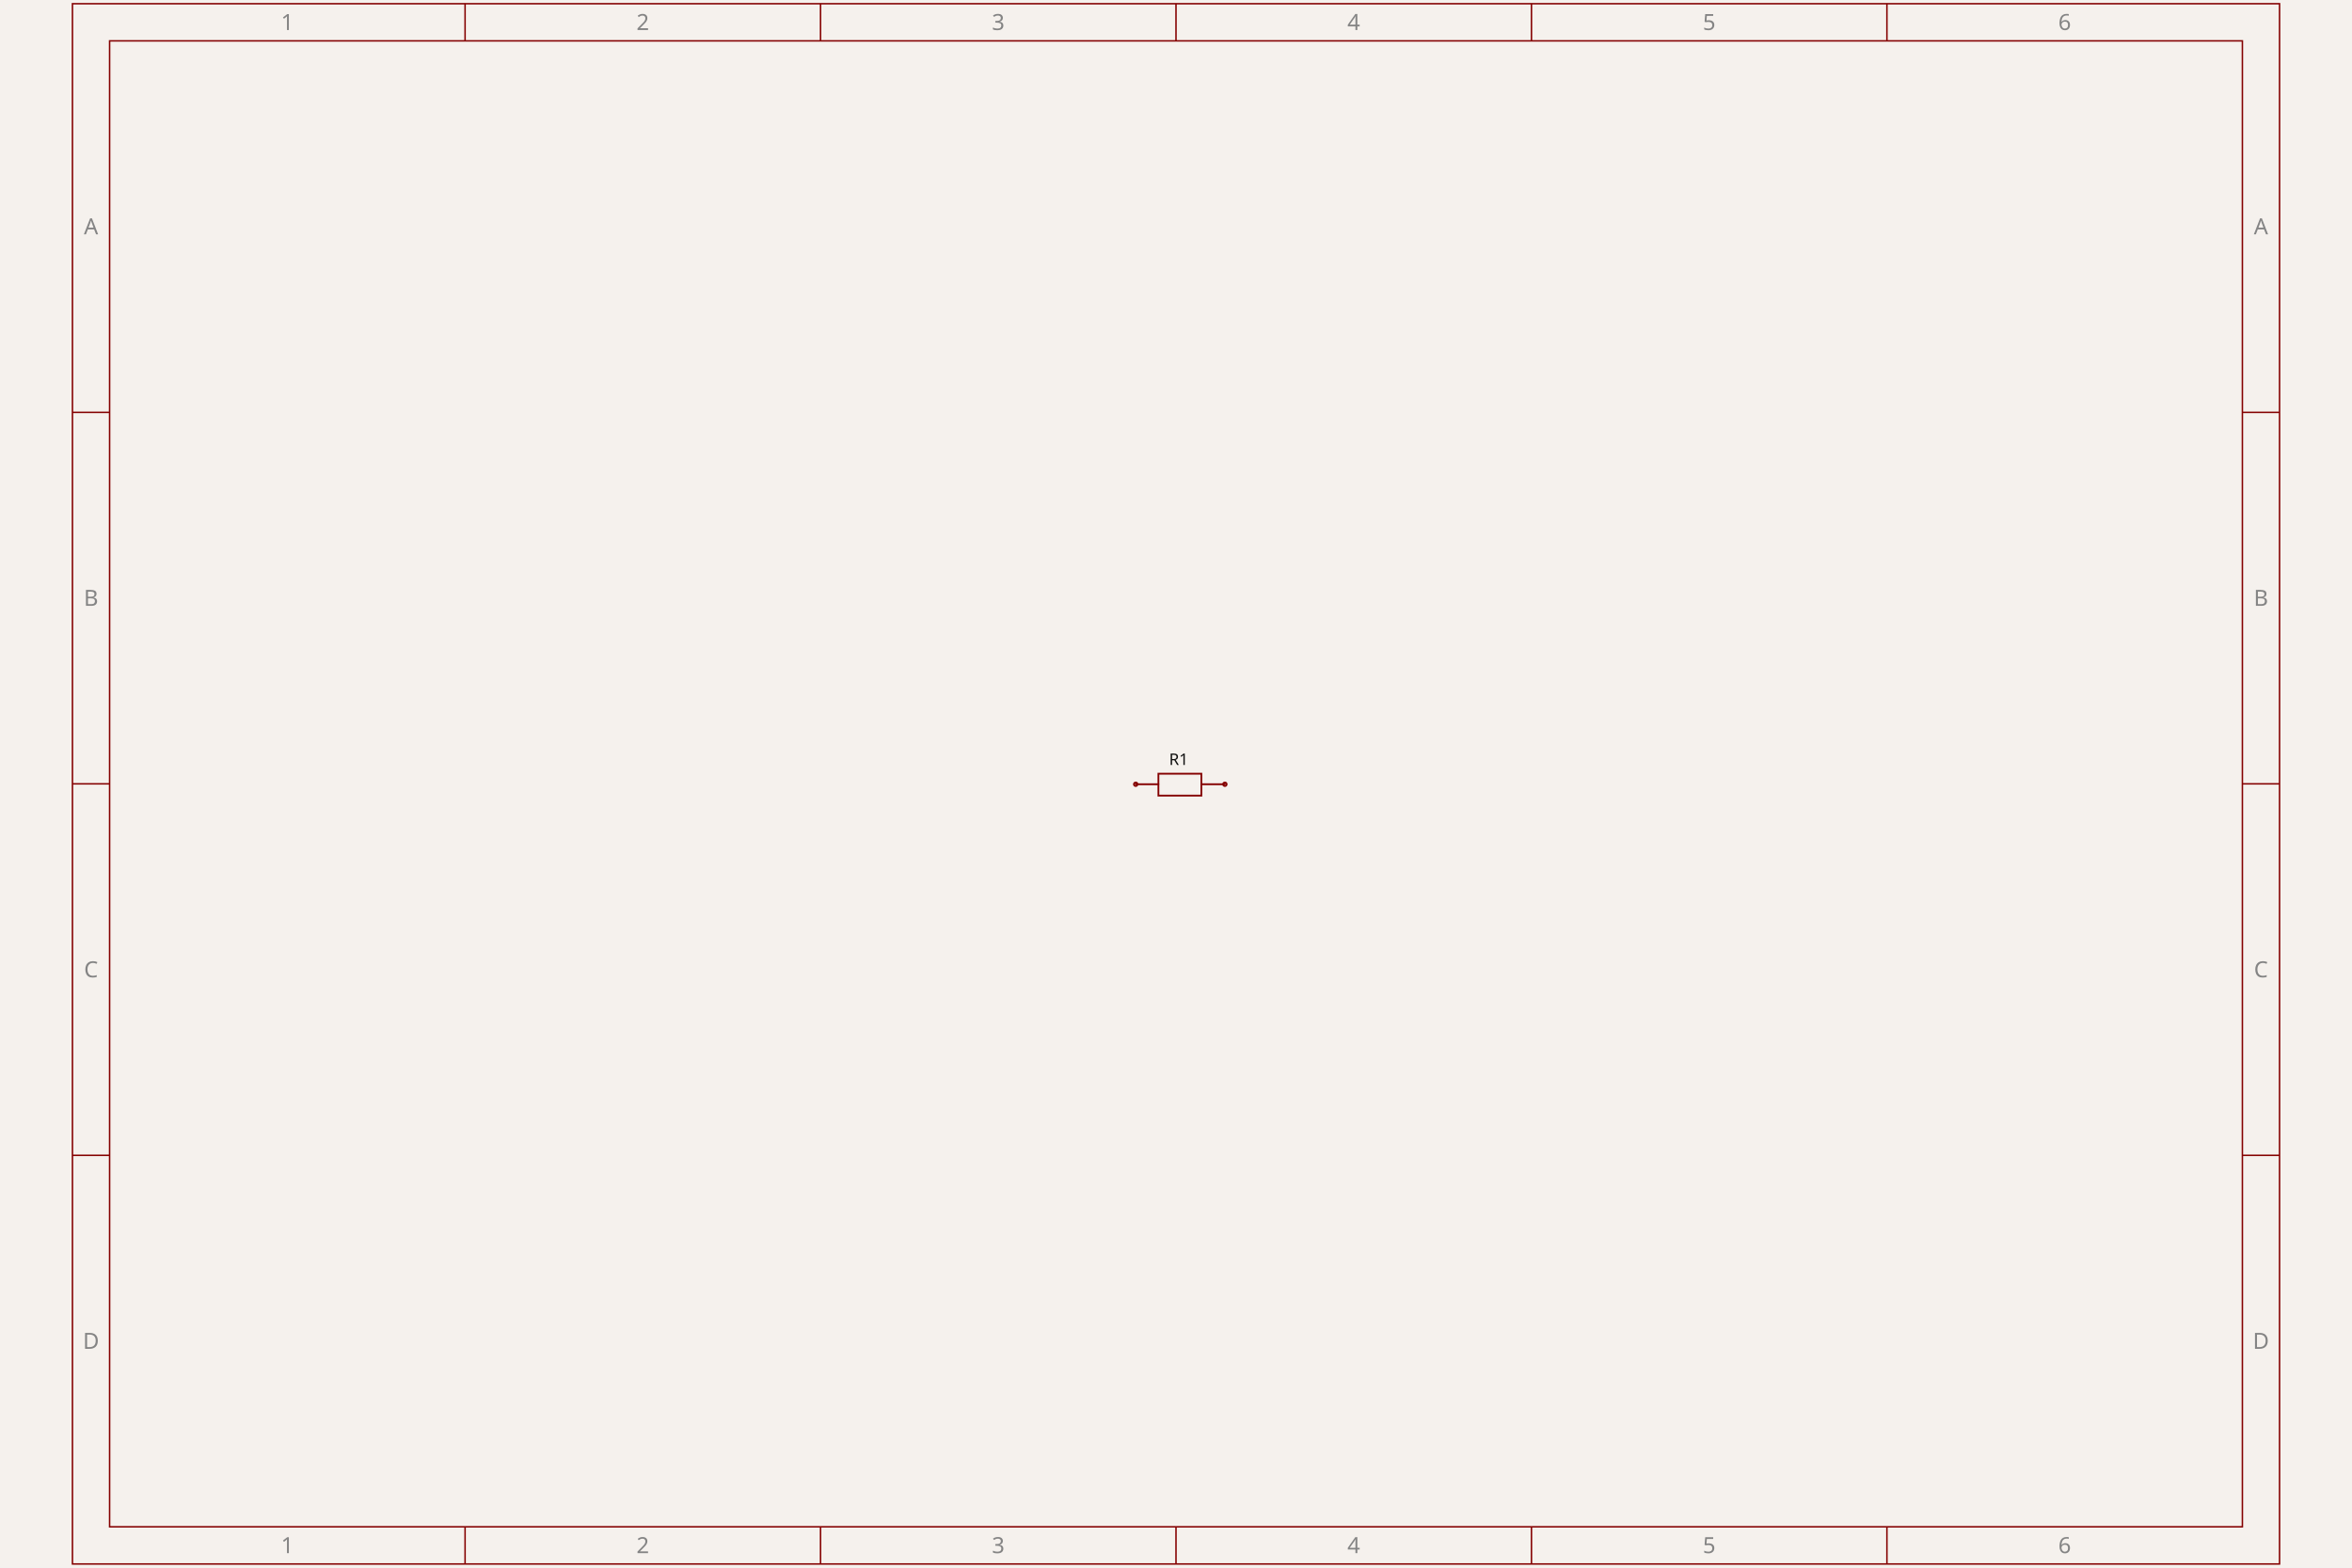
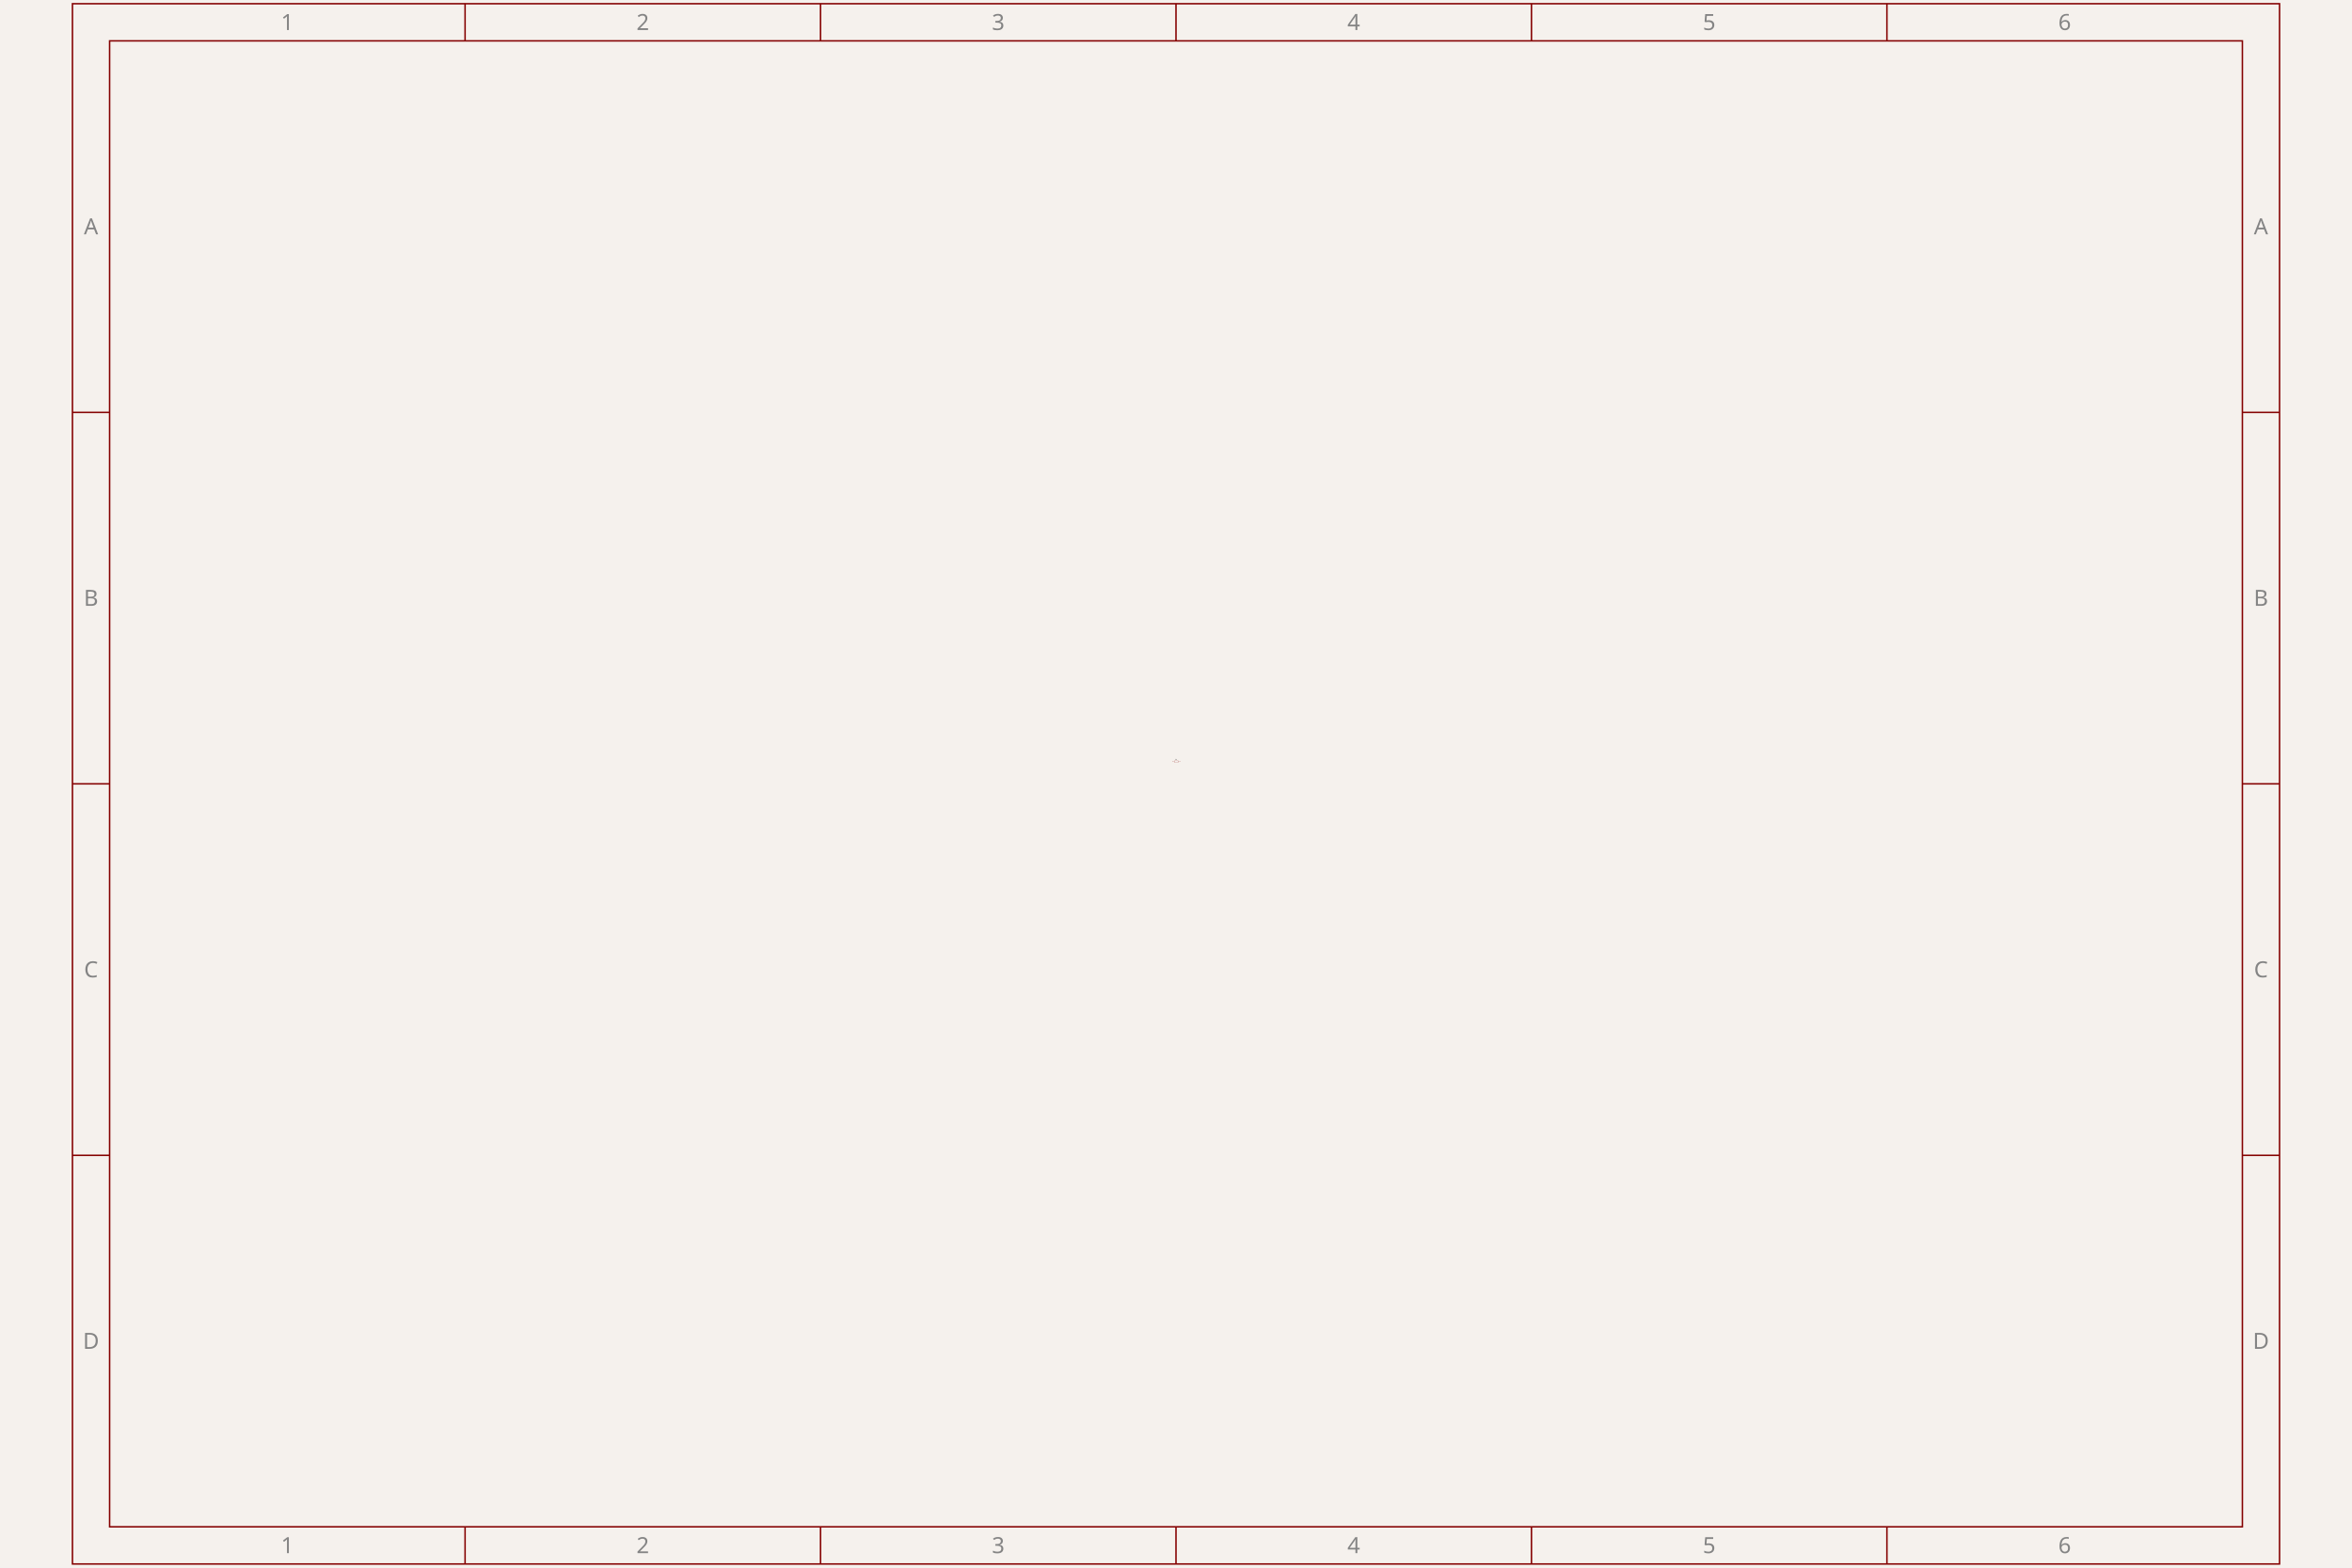
<svg xmlns="http://www.w3.org/2000/svg" class="tscircuit-schematic" width="1200" height="800" style="background-color: rgb(245, 241, 237)" data-real-to-screen-transform="matrix(3.7914691943,0,0,-3.7914691943,600,400)">
  <style>
              .boundary { fill: rgb(245, 241, 237); }
              .schematic-boundary { fill: none; stroke: #fff; }
              .component { fill: none; stroke: rgb(132, 0, 0); }
              .chip { fill: rgb(255, 255, 194); stroke: rgb(132, 0, 0); }
              .component-pin { fill: none; stroke: rgb(132, 0, 0); }
              /* Basic per-trace hover fallback */
              .trace:hover {
                filter: invert(1);
              }
              .trace:hover .trace-crossing-outline {
                opacity: 0;
              }
              .trace:hover .trace-junction {
                filter: invert(1);
              }
              /* Net-hover highlighting: when a trace or its overlays are hovered,
                 invert color for all traces (base + overlays) sharing the same
                 subcircuit connectivity key. Also hide crossing outline during hover. */
              
              .text { font-family: sans-serif; fill: rgb(0, 150, 0); }
              .pin-number { fill: rgb(169, 0, 0); }
              .port-label { fill: rgb(0, 100, 100); }
              .component-name { fill: rgb(0, 100, 100); }
              
            </style>
  <rect class="boundary" x="0" y="0" width="1200" height="800" />
  <g class="schematic-sheet" data-circuit-json-type="schematic_sheet" data-schematic-sheet-id="schematic_sheet_1">
    <rect class="sch-rect" x="36.967" y="1.896" width="1126.066" height="796.209" fill="none" stroke="rgb(132, 0, 0)" stroke-width="0.758" data-schematic-rect-id="schematic_sheet_1_outer" />
    <rect class="sch-rect" x="55.924" y="20.853" width="1088.152" height="758.294" fill="none" stroke="rgb(132, 0, 0)" stroke-width="0.758" data-schematic-rect-id="schematic_sheet_1_inner" />
    <line class="sch-line" x1="237.283" y1="1.896" x2="237.283" y2="20.853" stroke="rgb(132, 0, 0)" stroke-width="0.758" data-schematic-line-id="schematic_sheet_1_top_column_1" />
    <line class="sch-line" x1="237.283" y1="798.104" x2="237.283" y2="779.147" stroke="rgb(132, 0, 0)" stroke-width="0.758" data-schematic-line-id="schematic_sheet_1_bottom_column_1" />
    <line class="sch-line" x1="418.641" y1="1.896" x2="418.641" y2="20.853" stroke="rgb(132, 0, 0)" stroke-width="0.758" data-schematic-line-id="schematic_sheet_1_top_column_2" />
    <line class="sch-line" x1="418.641" y1="798.104" x2="418.641" y2="779.147" stroke="rgb(132, 0, 0)" stroke-width="0.758" data-schematic-line-id="schematic_sheet_1_bottom_column_2" />
    <line class="sch-line" x1="600" y1="1.896" x2="600" y2="20.853" stroke="rgb(132, 0, 0)" stroke-width="0.758" data-schematic-line-id="schematic_sheet_1_top_column_3" />
    <line class="sch-line" x1="600" y1="798.104" x2="600" y2="779.147" stroke="rgb(132, 0, 0)" stroke-width="0.758" data-schematic-line-id="schematic_sheet_1_bottom_column_3" />
    <line class="sch-line" x1="781.359" y1="1.896" x2="781.359" y2="20.853" stroke="rgb(132, 0, 0)" stroke-width="0.758" data-schematic-line-id="schematic_sheet_1_top_column_4" />
    <line class="sch-line" x1="781.359" y1="798.104" x2="781.359" y2="779.147" stroke="rgb(132, 0, 0)" stroke-width="0.758" data-schematic-line-id="schematic_sheet_1_bottom_column_4" />
    <line class="sch-line" x1="962.717" y1="1.896" x2="962.717" y2="20.853" stroke="rgb(132, 0, 0)" stroke-width="0.758" data-schematic-line-id="schematic_sheet_1_top_column_5" />
    <line class="sch-line" x1="962.717" y1="798.104" x2="962.717" y2="779.147" stroke="rgb(132, 0, 0)" stroke-width="0.758" data-schematic-line-id="schematic_sheet_1_bottom_column_5" />
    <line class="sch-line" x1="36.967" y1="589.573" x2="55.924" y2="589.573" stroke="rgb(132, 0, 0)" stroke-width="0.758" data-schematic-line-id="schematic_sheet_1_left_row_1" />
    <line class="sch-line" x1="1163.033" y1="589.573" x2="1144.076" y2="589.573" stroke="rgb(132, 0, 0)" stroke-width="0.758" data-schematic-line-id="schematic_sheet_1_right_row_1" />
    <line class="sch-line" x1="36.967" y1="400" x2="55.924" y2="400" stroke="rgb(132, 0, 0)" stroke-width="0.758" data-schematic-line-id="schematic_sheet_1_left_row_2" />
    <line class="sch-line" x1="1163.033" y1="400" x2="1144.076" y2="400" stroke="rgb(132, 0, 0)" stroke-width="0.758" data-schematic-line-id="schematic_sheet_1_right_row_2" />
    <line class="sch-line" x1="36.967" y1="210.427" x2="55.924" y2="210.427" stroke="rgb(132, 0, 0)" stroke-width="0.758" data-schematic-line-id="schematic_sheet_1_left_row_3" />
    <line class="sch-line" x1="1163.033" y1="210.427" x2="1144.076" y2="210.427" stroke="rgb(132, 0, 0)" stroke-width="0.758" data-schematic-line-id="schematic_sheet_1_right_row_3" />
    <text class="sch-text" x="146.603" y="11.374" fill="rgb(132, 132, 132)" text-anchor="middle" dominant-baseline="middle" font-family="sans-serif" font-size="11.374px" transform="rotate(0, 146.6035, 11.37441)">1</text>
    <text class="sch-text" x="146.603" y="788.626" fill="rgb(132, 132, 132)" text-anchor="middle" dominant-baseline="middle" font-family="sans-serif" font-size="11.374px" transform="rotate(0, 146.6035, 788.6256)">1</text>
    <text class="sch-text" x="327.962" y="11.374" fill="rgb(132, 132, 132)" text-anchor="middle" dominant-baseline="middle" font-family="sans-serif" font-size="11.374px" transform="rotate(0, 327.9621, 11.37441)">2</text>
    <text class="sch-text" x="327.962" y="788.626" fill="rgb(132, 132, 132)" text-anchor="middle" dominant-baseline="middle" font-family="sans-serif" font-size="11.374px" transform="rotate(0, 327.9621, 788.6256)">2</text>
    <text class="sch-text" x="509.321" y="11.374" fill="rgb(132, 132, 132)" text-anchor="middle" dominant-baseline="middle" font-family="sans-serif" font-size="11.374px" transform="rotate(0, 509.3207, 11.37441)">3</text>
    <text class="sch-text" x="509.321" y="788.626" fill="rgb(132, 132, 132)" text-anchor="middle" dominant-baseline="middle" font-family="sans-serif" font-size="11.374px" transform="rotate(0, 509.3207, 788.6256)">3</text>
    <text class="sch-text" x="690.679" y="11.374" fill="rgb(132, 132, 132)" text-anchor="middle" dominant-baseline="middle" font-family="sans-serif" font-size="11.374px" transform="rotate(0, 690.6793, 11.37441)">4</text>
    <text class="sch-text" x="690.679" y="788.626" fill="rgb(132, 132, 132)" text-anchor="middle" dominant-baseline="middle" font-family="sans-serif" font-size="11.374px" transform="rotate(0, 690.6793, 788.6256)">4</text>
    <text class="sch-text" x="872.038" y="11.374" fill="rgb(132, 132, 132)" text-anchor="middle" dominant-baseline="middle" font-family="sans-serif" font-size="11.374px" transform="rotate(0, 872.0379, 11.37441)">5</text>
    <text class="sch-text" x="872.038" y="788.626" fill="rgb(132, 132, 132)" text-anchor="middle" dominant-baseline="middle" font-family="sans-serif" font-size="11.374px" transform="rotate(0, 872.0379, 788.6256)">5</text>
    <text class="sch-text" x="1053.397" y="11.374" fill="rgb(132, 132, 132)" text-anchor="middle" dominant-baseline="middle" font-family="sans-serif" font-size="11.374px" transform="rotate(0, 1053.397, 11.37441)">6</text>
    <text class="sch-text" x="1053.397" y="788.626" fill="rgb(132, 132, 132)" text-anchor="middle" dominant-baseline="middle" font-family="sans-serif" font-size="11.374px" transform="rotate(0, 1053.397, 788.6256)">6</text>
    <text class="sch-text" x="46.445" y="115.64" fill="rgb(132, 132, 132)" text-anchor="middle" dominant-baseline="middle" font-family="sans-serif" font-size="11.374px" transform="rotate(0, 46.4455, 115.6398)">A</text>
    <text class="sch-text" x="1153.555" y="115.64" fill="rgb(132, 132, 132)" text-anchor="middle" dominant-baseline="middle" font-family="sans-serif" font-size="11.374px" transform="rotate(0, 1153.555, 115.6398)">A</text>
    <text class="sch-text" x="46.445" y="305.213" fill="rgb(132, 132, 132)" text-anchor="middle" dominant-baseline="middle" font-family="sans-serif" font-size="11.374px" transform="rotate(0, 46.4455, 305.2133)">B</text>
    <text class="sch-text" x="1153.555" y="305.213" fill="rgb(132, 132, 132)" text-anchor="middle" dominant-baseline="middle" font-family="sans-serif" font-size="11.374px" transform="rotate(0, 1153.555, 305.2133)">B</text>
    <text class="sch-text" x="46.445" y="494.787" fill="rgb(132, 132, 132)" text-anchor="middle" dominant-baseline="middle" font-family="sans-serif" font-size="11.374px" transform="rotate(0, 46.4455, 494.7867)">C</text>
    <text class="sch-text" x="1153.555" y="494.787" fill="rgb(132, 132, 132)" text-anchor="middle" dominant-baseline="middle" font-family="sans-serif" font-size="11.374px" transform="rotate(0, 1153.555, 494.7867)">C</text>
    <text class="sch-text" x="46.445" y="684.36" fill="rgb(132, 132, 132)" text-anchor="middle" dominant-baseline="middle" font-family="sans-serif" font-size="11.374px" transform="rotate(0, 46.4455, 684.3602)">D</text>
    <text class="sch-text" x="1153.555" y="684.36" fill="rgb(132, 132, 132)" text-anchor="middle" dominant-baseline="middle" font-family="sans-serif" font-size="11.374px" transform="rotate(0, 1153.555, 684.3602)">D</text>
  </g>
-   <g class="sch-component" data-circuit-json-type="schematic_component" data-schematic-component-id="schematic_component_r1">
-     <rect class="component-overlay sch-component-overlay" x="579.443" y="394.83" width="45.498" height="11.168" fill="transparent" />
-     <path class="sch-component-symbol-path" d="M 579.443 400.207 L 591.025 400.207" stroke="rgb(132, 0, 0)" fill="none" stroke-width="0.91px" stroke-linecap="round" />
-     <path class="sch-component-symbol-path" d="M 612.946 400.207 L 624.941 400.207" stroke="rgb(132, 0, 0)" fill="none" stroke-width="0.91px" stroke-linecap="round" />
-     <path class="sch-component-symbol-path" d="M 602.192 394.83 L 612.946 394.83 L 612.946 405.997 L 591.025 405.997 L 591.025 394.83 L 602.192 394.83" stroke="rgb(132, 0, 0)" fill="none" stroke-width="0.91px" stroke-linecap="round" />
-     <text class="sch-component-name sch-component-text" x="601.365" y="392.784" stroke="rgb(245, 241, 237)" stroke-width="0.91px" paint-order="stroke" fill="rgb(15, 15, 15)" font-family="sans-serif" text-anchor="middle" dominant-baseline="ideographic" font-size="8.19px">R1</text>
-     <text class="sch-component-text" x="601.365" y="408.87" fill="rgb(15, 15, 15)" font-family="sans-serif" text-anchor="middle" dominant-baseline="hanging" font-size="8.19px" />
-     <circle class="component-pin sch-component-pin" cx="579.443" cy="400.207" r="0.91px" stroke-width="0.91px" fill="none" stroke="rgb(132, 0, 0)" />
-     <circle class="component-pin sch-component-pin" cx="624.941" cy="400.207" r="0.91px" stroke-width="0.91px" fill="none" stroke="rgb(132, 0, 0)" />
+   <g class="sch-component" data-circuit-json-type="schematic_component" data-schematic-component-id="schematic_component_r1" data-schematic-sheet-id="schematic_sheet_1">
+     <rect class="component-overlay sch-component-overlay" x="598.287" y="388.195" width="3.791" height="0.931" fill="transparent" />
+     <path class="sch-component-symbol-path" d="M 598.287 388.643 L 599.252 388.643" stroke="rgb(132, 0, 0)" fill="none" stroke-width="0.076px" stroke-linecap="round" />
+     <path class="sch-component-symbol-path" d="M 601.079 388.643 L 602.078 388.643" stroke="rgb(132, 0, 0)" fill="none" stroke-width="0.076px" stroke-linecap="round" />
+     <path class="sch-component-symbol-path" d="M 600.183 388.195 L 601.079 388.195 L 601.079 389.125 L 599.252 389.125 L 599.252 388.195 L 600.183 388.195" stroke="rgb(132, 0, 0)" fill="none" stroke-width="0.076px" stroke-linecap="round" />
+     <text class="sch-component-name sch-component-text" x="600.114" y="388.024" stroke="rgb(245, 241, 237)" stroke-width="0.076px" paint-order="stroke" fill="rgb(15, 15, 15)" font-family="sans-serif" text-anchor="middle" dominant-baseline="ideographic" font-size="0.682px">R1</text>
+     <text class="sch-component-text" x="600.114" y="389.365" fill="rgb(15, 15, 15)" font-family="sans-serif" text-anchor="middle" dominant-baseline="hanging" font-size="0.682px" />
+     <circle class="component-pin sch-component-pin" cx="598.287" cy="388.643" r="0.076px" stroke-width="0.076px" fill="none" stroke="rgb(132, 0, 0)" />
+     <circle class="component-pin sch-component-pin" cx="602.078" cy="388.643" r="0.076px" stroke-width="0.076px" fill="none" stroke="rgb(132, 0, 0)" />
  </g>
-   <g class="schematic-port-hover sch-port-hover" data-schematic-port-id="source_port_r1_p1">
-     <circle cx="577.251" cy="400" r="1.82" fill="red" opacity="0" />
+   <g class="schematic-port-hover sch-port-hover" data-schematic-port-id="source_port_r1_p1" data-schematic-sheet-id="schematic_sheet_1">
+     <circle cx="598.104" cy="388.626" r="0.152" fill="red" opacity="0" />
  </g>
-   <g class="schematic-port-hover sch-port-hover" data-schematic-port-id="source_port_r1_p2">
-     <circle cx="622.749" cy="400" r="1.82" fill="red" opacity="0" />
+   <g class="schematic-port-hover sch-port-hover" data-schematic-port-id="source_port_r1_p2" data-schematic-sheet-id="schematic_sheet_1">
+     <circle cx="601.896" cy="388.626" r="0.152" fill="red" opacity="0" />
  </g>
</svg>
